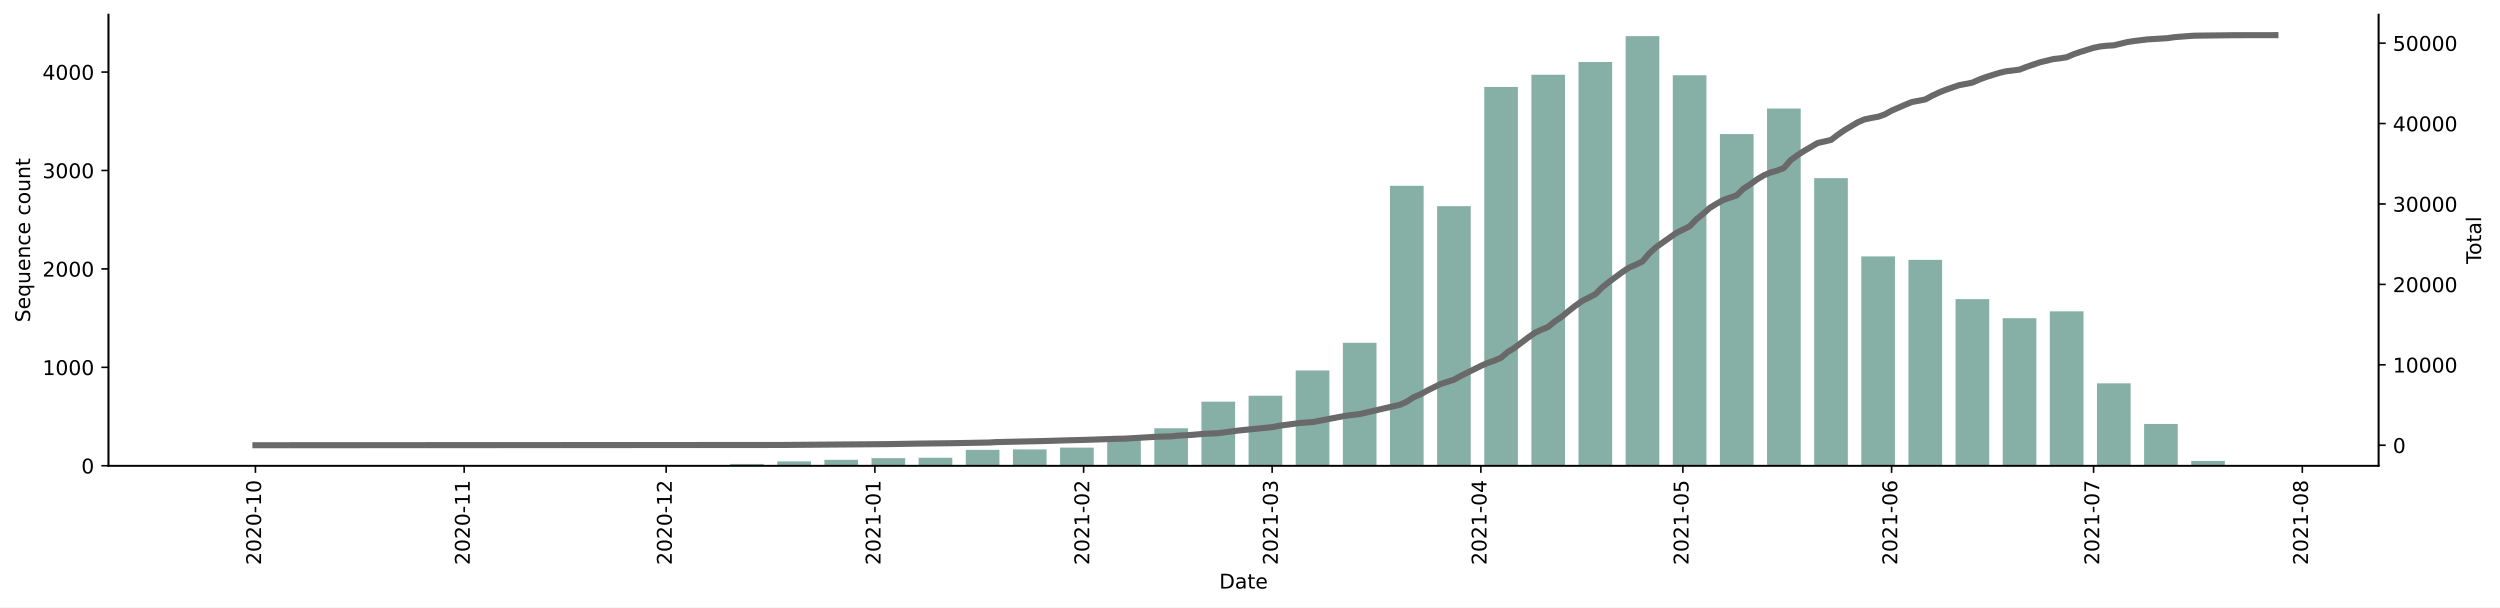
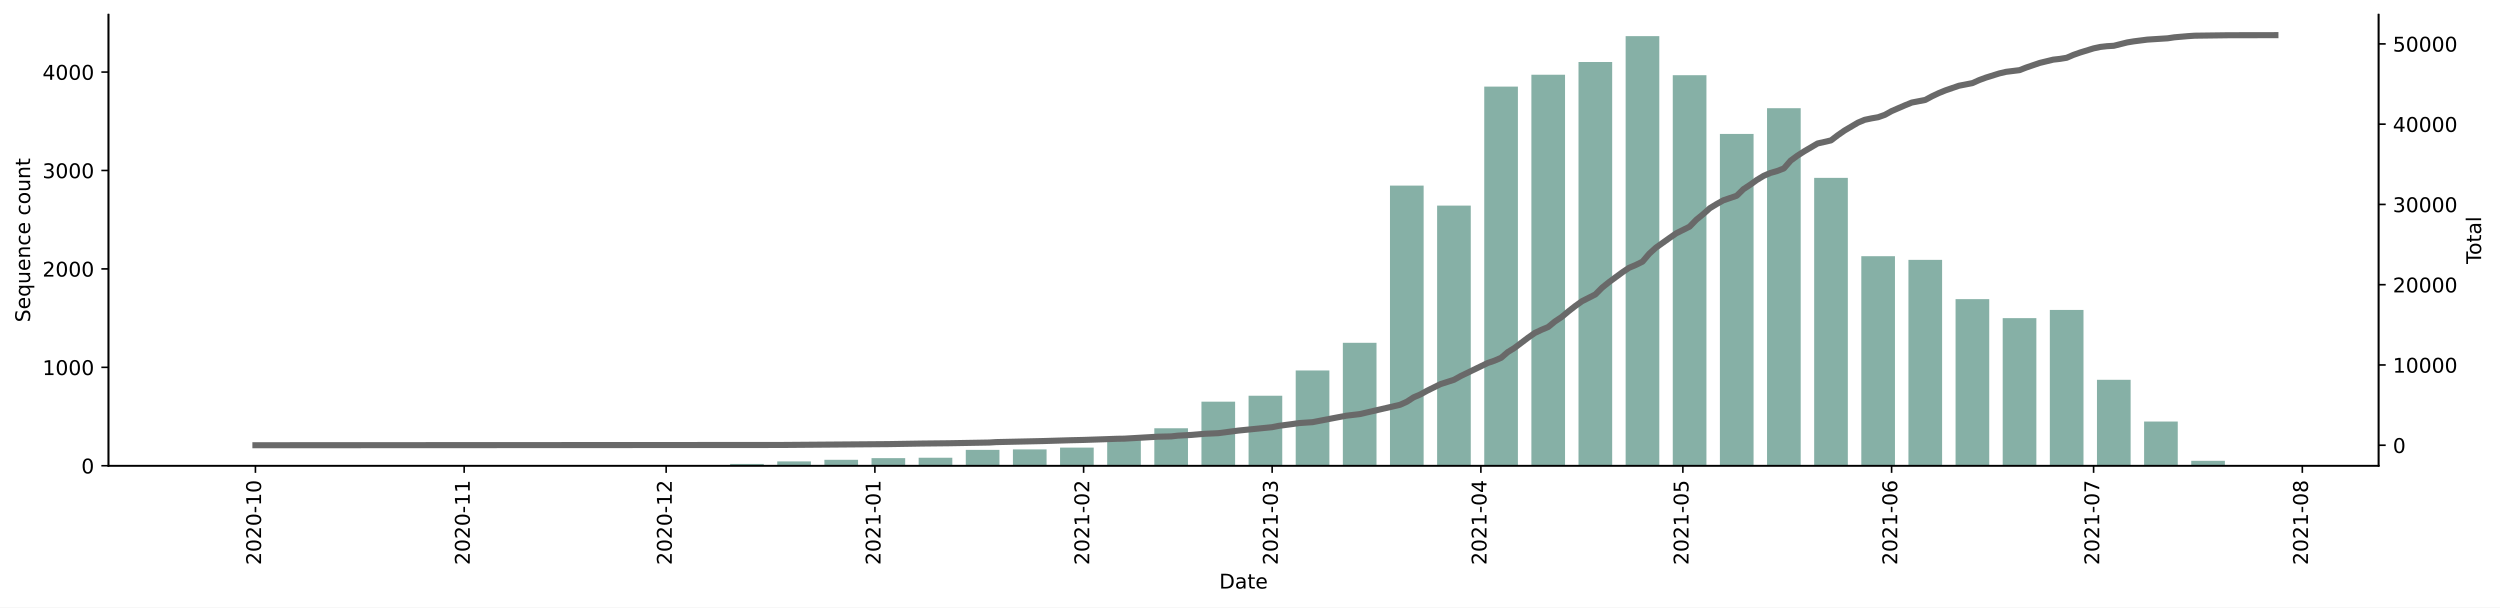
<svg xmlns="http://www.w3.org/2000/svg" xmlns:xlink="http://www.w3.org/1999/xlink" height="298.621pt" version="1.1" viewBox="0 0 1229.019 298.621" width="1229.019pt">
  <defs>
    <style type="text/css">*{stroke-linecap:butt;stroke-linejoin:round;}</style>
  </defs>
  <g id="figure_1">
    <g id="patch_1">
      <path d="M 0 298.621  L 1229.019 298.621  L 1229.019 0  L 0 0  z " style="fill:#ffffff;" />
    </g>
    <g id="axes_1">
      <g id="patch_2">
        <path d="M 53.328 228.96  L 1169.328 228.96  L 1169.328 7.2  L 53.328 7.2  z " style="fill:#ffffff;" />
      </g>
      <g id="patch_3">
-         <path clip-path="url(#pc97fb9284e)" d="M 104.055 228.96  L 120.606 228.96  L 120.606 228.912  L 104.055 228.912  z " style="fill:#86b0a6;" />
+         <path clip-path="url(#p5d65afb50a)" d="M 104.055 228.96  L 120.606 228.96  L 120.606 228.912  L 104.055 228.912  z " style="fill:#86b0a6;" />
      </g>
      <g id="patch_4">
-         <path clip-path="url(#pc97fb9284e)" d="M 196.738 228.96  L 213.289 228.96  L 213.289 228.863  L 196.738 228.863  z " style="fill:#86b0a6;" />
+         <path clip-path="url(#p5d65afb50a)" d="M 196.738 228.96  L 213.289 228.96  L 213.289 228.863  L 196.738 228.863  z " style="fill:#86b0a6;" />
      </g>
      <g id="patch_5">
-         <path clip-path="url(#pc97fb9284e)" d="M 219.909 228.96  L 236.459 228.96  L 236.459 228.912  L 219.909 228.912  z " style="fill:#86b0a6;" />
+         <path clip-path="url(#p5d65afb50a)" d="M 219.909 228.96  L 236.459 228.96  L 236.459 228.912  L 219.909 228.912  z " style="fill:#86b0a6;" />
      </g>
      <g id="patch_6">
-         <path clip-path="url(#pc97fb9284e)" d="M 266.25 228.96  L 282.801 228.96  L 282.801 228.815  L 266.25 228.815  z " style="fill:#86b0a6;" />
+         <path clip-path="url(#p5d65afb50a)" d="M 266.25 228.96  L 282.801 228.96  L 282.801 228.815  L 266.25 228.815  z " style="fill:#86b0a6;" />
      </g>
      <g id="patch_7">
-         <path clip-path="url(#pc97fb9284e)" d="M 289.421 228.96  L 305.971 228.96  L 305.971 228.912  L 289.421 228.912  z " style="fill:#86b0a6;" />
+         <path clip-path="url(#p5d65afb50a)" d="M 289.421 228.96  L 305.971 228.96  L 305.971 228.912  L 289.421 228.912  z " style="fill:#86b0a6;" />
      </g>
      <g id="patch_8">
-         <path clip-path="url(#pc97fb9284e)" d="M 312.592 228.96  L 329.142 228.96  L 329.142 228.766  L 312.592 228.766  z " style="fill:#86b0a6;" />
+         <path clip-path="url(#p5d65afb50a)" d="M 312.592 228.96  L 329.142 228.96  L 329.142 228.766  L 312.592 228.766  z " style="fill:#86b0a6;" />
      </g>
      <g id="patch_9">
-         <path clip-path="url(#pc97fb9284e)" d="M 335.762 228.96  L 352.313 228.96  L 352.313 228.815  L 335.762 228.815  z " style="fill:#86b0a6;" />
+         <path clip-path="url(#p5d65afb50a)" d="M 335.762 228.96  L 352.313 228.96  L 352.313 228.815  L 335.762 228.815  z " style="fill:#86b0a6;" />
      </g>
      <g id="patch_10">
-         <path clip-path="url(#pc97fb9284e)" d="M 358.933 228.96  L 375.484 228.96  L 375.484 228.089  L 358.933 228.089  z " style="fill:#86b0a6;" />
+         <path clip-path="url(#p5d65afb50a)" d="M 358.933 228.96  L 375.484 228.96  L 375.484 228.089  L 358.933 228.089  z " style="fill:#86b0a6;" />
      </g>
      <g id="patch_11">
-         <path clip-path="url(#pc97fb9284e)" d="M 382.104 228.96  L 398.654 228.96  L 398.654 226.831  L 382.104 226.831  z " style="fill:#86b0a6;" />
+         <path clip-path="url(#p5d65afb50a)" d="M 382.104 228.96  L 398.654 228.96  L 398.654 226.831  L 382.104 226.831  z " style="fill:#86b0a6;" />
      </g>
      <g id="patch_12">
-         <path clip-path="url(#pc97fb9284e)" d="M 405.274 228.96  L 421.825 228.96  L 421.825 226.057  L 405.274 226.057  z " style="fill:#86b0a6;" />
+         <path clip-path="url(#p5d65afb50a)" d="M 405.274 228.96  L 421.825 228.96  L 421.825 226.057  L 405.274 226.057  z " style="fill:#86b0a6;" />
      </g>
      <g id="patch_13">
-         <path clip-path="url(#pc97fb9284e)" d="M 428.445 228.96  L 444.996 228.96  L 444.996 225.234  L 428.445 225.234  z " style="fill:#86b0a6;" />
+         <path clip-path="url(#p5d65afb50a)" d="M 428.445 228.96  L 444.996 228.96  L 444.996 225.234  L 428.445 225.234  z " style="fill:#86b0a6;" />
      </g>
      <g id="patch_14">
-         <path clip-path="url(#pc97fb9284e)" d="M 451.616 228.96  L 468.166 228.96  L 468.166 225.041  L 451.616 225.041  z " style="fill:#86b0a6;" />
+         <path clip-path="url(#p5d65afb50a)" d="M 451.616 228.96  L 468.166 228.96  L 468.166 225.041  L 451.616 225.041  z " style="fill:#86b0a6;" />
      </g>
      <g id="patch_15">
-         <path clip-path="url(#pc97fb9284e)" d="M 474.787 228.96  L 491.337 228.96  L 491.337 221.17  L 474.787 221.17  z " style="fill:#86b0a6;" />
+         <path clip-path="url(#p5d65afb50a)" d="M 474.787 228.96  L 491.337 228.96  L 491.337 221.17  L 474.787 221.17  z " style="fill:#86b0a6;" />
      </g>
      <g id="patch_16">
-         <path clip-path="url(#pc97fb9284e)" d="M 497.957 228.96  L 514.508 228.96  L 514.508 220.928  L 497.957 220.928  z " style="fill:#86b0a6;" />
+         <path clip-path="url(#p5d65afb50a)" d="M 497.957 228.96  L 514.508 228.96  L 514.508 220.928  L 497.957 220.928  z " style="fill:#86b0a6;" />
      </g>
      <g id="patch_17">
-         <path clip-path="url(#pc97fb9284e)" d="M 521.128 228.96  L 537.678 228.96  L 537.678 220.057  L 521.128 220.057  z " style="fill:#86b0a6;" />
+         <path clip-path="url(#p5d65afb50a)" d="M 521.128 228.96  L 537.678 228.96  L 537.678 220.057  L 521.128 220.057  z " style="fill:#86b0a6;" />
      </g>
      <g id="patch_18">
-         <path clip-path="url(#pc97fb9284e)" d="M 544.299 228.96  L 560.849 228.96  L 560.849 215.703  L 544.299 215.703  z " style="fill:#86b0a6;" />
+         <path clip-path="url(#p5d65afb50a)" d="M 544.299 228.96  L 560.849 228.96  L 560.849 215.703  L 544.299 215.703  z " style="fill:#86b0a6;" />
      </g>
      <g id="patch_19">
-         <path clip-path="url(#pc97fb9284e)" d="M 567.469 228.96  L 584.02 228.96  L 584.02 210.525  L 567.469 210.525  z " style="fill:#86b0a6;" />
+         <path clip-path="url(#p5d65afb50a)" d="M 567.469 228.96  L 584.02 228.96  L 584.02 210.525  L 567.469 210.525  z " style="fill:#86b0a6;" />
      </g>
      <g id="patch_20">
-         <path clip-path="url(#pc97fb9284e)" d="M 590.64 228.96  L 607.191 228.96  L 607.191 197.461  L 590.64 197.461  z " style="fill:#86b0a6;" />
+         <path clip-path="url(#p5d65afb50a)" d="M 590.64 228.96  L 607.191 228.96  L 607.191 197.461  L 590.64 197.461  z " style="fill:#86b0a6;" />
      </g>
      <g id="patch_21">
-         <path clip-path="url(#pc97fb9284e)" d="M 613.811 228.96  L 630.361 228.96  L 630.361 194.558  L 613.811 194.558  z " style="fill:#86b0a6;" />
+         <path clip-path="url(#p5d65afb50a)" d="M 613.811 228.96  L 630.361 228.96  L 630.361 194.558  L 613.811 194.558  z " style="fill:#86b0a6;" />
      </g>
      <g id="patch_22">
-         <path clip-path="url(#pc97fb9284e)" d="M 636.981 228.96  L 653.532 228.96  L 653.532 182.123  L 636.981 182.123  z " style="fill:#86b0a6;" />
+         <path clip-path="url(#p5d65afb50a)" d="M 636.981 228.96  L 653.532 228.96  L 653.532 182.123  L 636.981 182.123  z " style="fill:#86b0a6;" />
      </g>
      <g id="patch_23">
-         <path clip-path="url(#pc97fb9284e)" d="M 660.152 228.96  L 676.703 228.96  L 676.703 168.527  L 660.152 168.527  z " style="fill:#86b0a6;" />
+         <path clip-path="url(#p5d65afb50a)" d="M 660.152 228.96  L 676.703 228.96  L 676.703 168.527  L 660.152 168.527  z " style="fill:#86b0a6;" />
      </g>
      <g id="patch_24">
-         <path clip-path="url(#pc97fb9284e)" d="M 683.323 228.96  L 699.873 228.96  L 699.873 91.353  L 683.323 91.353  z " style="fill:#86b0a6;" />
+         <path clip-path="url(#p5d65afb50a)" d="M 683.323 228.96  L 699.873 228.96  L 699.873 91.257  L 683.323 91.257  z " style="fill:#86b0a6;" />
      </g>
      <g id="patch_25">
-         <path clip-path="url(#pc97fb9284e)" d="M 706.493 228.96  L 723.044 228.96  L 723.044 101.321  L 706.493 101.321  z " style="fill:#86b0a6;" />
+         <path clip-path="url(#p5d65afb50a)" d="M 706.493 228.96  L 723.044 228.96  L 723.044 101.079  L 706.493 101.079  z " style="fill:#86b0a6;" />
      </g>
      <g id="patch_26">
-         <path clip-path="url(#pc97fb9284e)" d="M 729.664 228.96  L 746.215 228.96  L 746.215 42.727  L 729.664 42.727  z " style="fill:#86b0a6;" />
+         <path clip-path="url(#p5d65afb50a)" d="M 729.664 228.96  L 746.215 228.96  L 746.215 42.581  L 729.664 42.581  z " style="fill:#86b0a6;" />
      </g>
      <g id="patch_27">
-         <path clip-path="url(#pc97fb9284e)" d="M 752.835 228.96  L 769.385 228.96  L 769.385 36.727  L 752.835 36.727  z " style="fill:#86b0a6;" />
+         <path clip-path="url(#p5d65afb50a)" d="M 752.835 228.96  L 769.385 228.96  L 769.385 36.727  L 752.835 36.727  z " style="fill:#86b0a6;" />
      </g>
      <g id="patch_28">
-         <path clip-path="url(#pc97fb9284e)" d="M 776.006 228.96  L 792.556 228.96  L 792.556 30.485  L 776.006 30.485  z " style="fill:#86b0a6;" />
+         <path clip-path="url(#p5d65afb50a)" d="M 776.006 228.96  L 792.556 228.96  L 792.556 30.485  L 776.006 30.485  z " style="fill:#86b0a6;" />
      </g>
      <g id="patch_29">
-         <path clip-path="url(#pc97fb9284e)" d="M 799.176 228.96  L 815.727 228.96  L 815.727 17.76  L 799.176 17.76  z " style="fill:#86b0a6;" />
+         <path clip-path="url(#p5d65afb50a)" d="M 799.176 228.96  L 815.727 228.96  L 815.727 17.76  L 799.176 17.76  z " style="fill:#86b0a6;" />
      </g>
      <g id="patch_30">
-         <path clip-path="url(#pc97fb9284e)" d="M 822.347 228.96  L 838.897 228.96  L 838.897 37.017  L 822.347 37.017  z " style="fill:#86b0a6;" />
+         <path clip-path="url(#p5d65afb50a)" d="M 822.347 228.96  L 838.897 228.96  L 838.897 36.969  L 822.347 36.969  z " style="fill:#86b0a6;" />
      </g>
      <g id="patch_31">
-         <path clip-path="url(#pc97fb9284e)" d="M 845.518 228.96  L 862.068 228.96  L 862.068 65.903  L 845.518 65.903  z " style="fill:#86b0a6;" />
+         <path clip-path="url(#p5d65afb50a)" d="M 845.518 228.96  L 862.068 228.96  L 862.068 65.855  L 845.518 65.855  z " style="fill:#86b0a6;" />
      </g>
      <g id="patch_32">
-         <path clip-path="url(#pc97fb9284e)" d="M 868.688 228.96  L 885.239 228.96  L 885.239 53.371  L 868.688 53.371  z " style="fill:#86b0a6;" />
+         <path clip-path="url(#p5d65afb50a)" d="M 868.688 228.96  L 885.239 228.96  L 885.239 53.178  L 868.688 53.178  z " style="fill:#86b0a6;" />
      </g>
      <g id="patch_33">
-         <path clip-path="url(#pc97fb9284e)" d="M 891.859 228.96  L 908.41 228.96  L 908.41 87.579  L 891.859 87.579  z " style="fill:#86b0a6;" />
+         <path clip-path="url(#p5d65afb50a)" d="M 891.859 228.96  L 908.41 228.96  L 908.41 87.434  L 891.859 87.434  z " style="fill:#86b0a6;" />
      </g>
      <g id="patch_34">
-         <path clip-path="url(#pc97fb9284e)" d="M 915.03 228.96  L 931.58 228.96  L 931.58 126.045  L 915.03 126.045  z " style="fill:#86b0a6;" />
+         <path clip-path="url(#p5d65afb50a)" d="M 915.03 228.96  L 931.58 228.96  L 931.58 125.949  L 915.03 125.949  z " style="fill:#86b0a6;" />
      </g>
      <g id="patch_35">
-         <path clip-path="url(#pc97fb9284e)" d="M 938.2 228.96  L 954.751 228.96  L 954.751 127.739  L 938.2 127.739  z " style="fill:#86b0a6;" />
+         <path clip-path="url(#p5d65afb50a)" d="M 938.2 228.96  L 954.751 228.96  L 954.751 127.739  L 938.2 127.739  z " style="fill:#86b0a6;" />
      </g>
      <g id="patch_36">
-         <path clip-path="url(#pc97fb9284e)" d="M 961.371 228.96  L 977.922 228.96  L 977.922 147.044  L 961.371 147.044  z " style="fill:#86b0a6;" />
+         <path clip-path="url(#p5d65afb50a)" d="M 961.371 228.96  L 977.922 228.96  L 977.922 147.044  L 961.371 147.044  z " style="fill:#86b0a6;" />
      </g>
      <g id="patch_37">
-         <path clip-path="url(#pc97fb9284e)" d="M 984.542 228.96  L 1001.092 228.96  L 1001.092 156.431  L 984.542 156.431  z " style="fill:#86b0a6;" />
+         <path clip-path="url(#p5d65afb50a)" d="M 984.542 228.96  L 1001.092 228.96  L 1001.092 156.383  L 984.542 156.383  z " style="fill:#86b0a6;" />
      </g>
      <g id="patch_38">
-         <path clip-path="url(#pc97fb9284e)" d="M 1007.713 228.96  L 1024.263 228.96  L 1024.263 153.044  L 1007.713 153.044  z " style="fill:#86b0a6;" />
+         <path clip-path="url(#p5d65afb50a)" d="M 1007.713 228.96  L 1024.263 228.96  L 1024.263 152.367  L 1007.713 152.367  z " style="fill:#86b0a6;" />
      </g>
      <g id="patch_39">
-         <path clip-path="url(#pc97fb9284e)" d="M 1030.883 228.96  L 1047.434 228.96  L 1047.434 188.462  L 1030.883 188.462  z " style="fill:#86b0a6;" />
+         <path clip-path="url(#p5d65afb50a)" d="M 1030.883 228.96  L 1047.434 228.96  L 1047.434 186.72  L 1030.883 186.72  z " style="fill:#86b0a6;" />
      </g>
      <g id="patch_40">
-         <path clip-path="url(#pc97fb9284e)" d="M 1054.054 228.96  L 1070.604 228.96  L 1070.604 208.396  L 1054.054 208.396  z " style="fill:#86b0a6;" />
+         <path clip-path="url(#p5d65afb50a)" d="M 1054.054 228.96  L 1070.604 228.96  L 1070.604 207.235  L 1054.054 207.235  z " style="fill:#86b0a6;" />
      </g>
      <g id="patch_41">
-         <path clip-path="url(#pc97fb9284e)" d="M 1077.225 228.96  L 1093.775 228.96  L 1093.775 226.589  L 1077.225 226.589  z " style="fill:#86b0a6;" />
+         <path clip-path="url(#p5d65afb50a)" d="M 1077.225 228.96  L 1093.775 228.96  L 1093.775 226.541  L 1077.225 226.541  z " style="fill:#86b0a6;" />
      </g>
      <g id="patch_42">
-         <path clip-path="url(#pc97fb9284e)" d="M 1100.395 228.96  L 1116.946 228.96  L 1116.946 228.863  L 1100.395 228.863  z " style="fill:#86b0a6;" />
+         <path clip-path="url(#p5d65afb50a)" d="M 1100.395 228.96  L 1116.946 228.96  L 1116.946 228.863  L 1100.395 228.863  z " style="fill:#86b0a6;" />
      </g>
      <g id="matplotlib.axis_1">
        <g id="xtick_1">
          <g id="line2d_1">
            <defs>
-               <path d="M 0 0  L 0 3.5  " id="mb533a41da1" style="stroke:#000000;stroke-width:0.8;" />
+               <path d="M 0 0  L 0 3.5  " id="m14f68b739c" style="stroke:#000000;stroke-width:0.8;" />
            </defs>
            <g>
-               <use style="stroke:#000000;stroke-width:0.8;" x="125.571" xlink:href="#mb533a41da1" y="228.96" />
+               <use style="stroke:#000000;stroke-width:0.8;" x="125.571" xlink:href="#m14f68b739c" y="228.96" />
            </g>
          </g>
          <g id="text_1">
            <g transform="translate(128.3304 277.7428)rotate(-90)scale(0.1 -0.1)">
              <defs>
                <path d="M 1228 531  L 3431 531  L 3431 0  L 469 0  L 469 531  Q 828 903 1448 1529  Q 2069 2156 2228 2338  Q 2531 2678 2651 2914  Q 2772 3150 2772 3378  Q 2772 3750 2511 3984  Q 2250 4219 1831 4219  Q 1534 4219 1204 4116  Q 875 4013 500 3803  L 500 4441  Q 881 4594 1212 4672  Q 1544 4750 1819 4750  Q 2544 4750 2975 4387  Q 3406 4025 3406 3419  Q 3406 3131 3298 2873  Q 3191 2616 2906 2266  Q 2828 2175 2409 1742  Q 1991 1309 1228 531  z " id="DejaVuSans-32" transform="scale(0.015625)" />
                <path d="M 2034 4250  Q 1547 4250 1301 3770  Q 1056 3291 1056 2328  Q 1056 1369 1301 889  Q 1547 409 2034 409  Q 2525 409 2770 889  Q 3016 1369 3016 2328  Q 3016 3291 2770 3770  Q 2525 4250 2034 4250  z M 2034 4750  Q 2819 4750 3233 4129  Q 3647 3509 3647 2328  Q 3647 1150 3233 529  Q 2819 -91 2034 -91  Q 1250 -91 836 529  Q 422 1150 422 2328  Q 422 3509 836 4129  Q 1250 4750 2034 4750  z " id="DejaVuSans-30" transform="scale(0.015625)" />
                <path d="M 313 2009  L 1997 2009  L 1997 1497  L 313 1497  L 313 2009  z " id="DejaVuSans-2d" transform="scale(0.015625)" />
                <path d="M 794 531  L 1825 531  L 1825 4091  L 703 3866  L 703 4441  L 1819 4666  L 2450 4666  L 2450 531  L 3481 531  L 3481 0  L 794 0  L 794 531  z " id="DejaVuSans-31" transform="scale(0.015625)" />
              </defs>
              <use xlink:href="#DejaVuSans-32" />
              <use x="63.623" xlink:href="#DejaVuSans-30" />
              <use x="127.246" xlink:href="#DejaVuSans-32" />
              <use x="190.869" xlink:href="#DejaVuSans-30" />
              <use x="254.492" xlink:href="#DejaVuSans-2d" />
              <use x="290.576" xlink:href="#DejaVuSans-31" />
              <use x="354.199" xlink:href="#DejaVuSans-30" />
            </g>
          </g>
        </g>
        <g id="xtick_2">
          <g id="line2d_2">
            <g>
-               <use style="stroke:#000000;stroke-width:0.8;" x="228.184" xlink:href="#mb533a41da1" y="228.96" />
+               <use style="stroke:#000000;stroke-width:0.8;" x="228.184" xlink:href="#m14f68b739c" y="228.96" />
            </g>
          </g>
          <g id="text_2">
            <g transform="translate(230.9435 277.7428)rotate(-90)scale(0.1 -0.1)">
              <use xlink:href="#DejaVuSans-32" />
              <use x="63.623" xlink:href="#DejaVuSans-30" />
              <use x="127.246" xlink:href="#DejaVuSans-32" />
              <use x="190.869" xlink:href="#DejaVuSans-30" />
              <use x="254.492" xlink:href="#DejaVuSans-2d" />
              <use x="290.576" xlink:href="#DejaVuSans-31" />
              <use x="354.199" xlink:href="#DejaVuSans-31" />
            </g>
          </g>
        </g>
        <g id="xtick_3">
          <g id="line2d_3">
            <g>
-               <use style="stroke:#000000;stroke-width:0.8;" x="327.487" xlink:href="#mb533a41da1" y="228.96" />
+               <use style="stroke:#000000;stroke-width:0.8;" x="327.487" xlink:href="#m14f68b739c" y="228.96" />
            </g>
          </g>
          <g id="text_3">
            <g transform="translate(330.2465 277.7428)rotate(-90)scale(0.1 -0.1)">
              <use xlink:href="#DejaVuSans-32" />
              <use x="63.623" xlink:href="#DejaVuSans-30" />
              <use x="127.246" xlink:href="#DejaVuSans-32" />
              <use x="190.869" xlink:href="#DejaVuSans-30" />
              <use x="254.492" xlink:href="#DejaVuSans-2d" />
              <use x="290.576" xlink:href="#DejaVuSans-31" />
              <use x="354.199" xlink:href="#DejaVuSans-32" />
            </g>
          </g>
        </g>
        <g id="xtick_4">
          <g id="line2d_4">
            <g>
-               <use style="stroke:#000000;stroke-width:0.8;" x="430.1" xlink:href="#mb533a41da1" y="228.96" />
+               <use style="stroke:#000000;stroke-width:0.8;" x="430.1" xlink:href="#m14f68b739c" y="228.96" />
            </g>
          </g>
          <g id="text_4">
            <g transform="translate(432.8596 277.7428)rotate(-90)scale(0.1 -0.1)">
              <use xlink:href="#DejaVuSans-32" />
              <use x="63.623" xlink:href="#DejaVuSans-30" />
              <use x="127.246" xlink:href="#DejaVuSans-32" />
              <use x="190.869" xlink:href="#DejaVuSans-31" />
              <use x="254.492" xlink:href="#DejaVuSans-2d" />
              <use x="290.576" xlink:href="#DejaVuSans-30" />
              <use x="354.199" xlink:href="#DejaVuSans-31" />
            </g>
          </g>
        </g>
        <g id="xtick_5">
          <g id="line2d_5">
            <g>
-               <use style="stroke:#000000;stroke-width:0.8;" x="532.713" xlink:href="#mb533a41da1" y="228.96" />
+               <use style="stroke:#000000;stroke-width:0.8;" x="532.713" xlink:href="#m14f68b739c" y="228.96" />
            </g>
          </g>
          <g id="text_5">
            <g transform="translate(535.4726 277.7428)rotate(-90)scale(0.1 -0.1)">
              <use xlink:href="#DejaVuSans-32" />
              <use x="63.623" xlink:href="#DejaVuSans-30" />
              <use x="127.246" xlink:href="#DejaVuSans-32" />
              <use x="190.869" xlink:href="#DejaVuSans-31" />
              <use x="254.492" xlink:href="#DejaVuSans-2d" />
              <use x="290.576" xlink:href="#DejaVuSans-30" />
              <use x="354.199" xlink:href="#DejaVuSans-32" />
            </g>
          </g>
        </g>
        <g id="xtick_6">
          <g id="line2d_6">
            <g>
-               <use style="stroke:#000000;stroke-width:0.8;" x="625.396" xlink:href="#mb533a41da1" y="228.96" />
+               <use style="stroke:#000000;stroke-width:0.8;" x="625.396" xlink:href="#m14f68b739c" y="228.96" />
            </g>
          </g>
          <g id="text_6">
            <g transform="translate(628.1554 277.7428)rotate(-90)scale(0.1 -0.1)">
              <defs>
                <path d="M 2597 2516  Q 3050 2419 3304 2112  Q 3559 1806 3559 1356  Q 3559 666 3084 287  Q 2609 -91 1734 -91  Q 1441 -91 1130 -33  Q 819 25 488 141  L 488 750  Q 750 597 1062 519  Q 1375 441 1716 441  Q 2309 441 2620 675  Q 2931 909 2931 1356  Q 2931 1769 2642 2001  Q 2353 2234 1838 2234  L 1294 2234  L 1294 2753  L 1863 2753  Q 2328 2753 2575 2939  Q 2822 3125 2822 3475  Q 2822 3834 2567 4026  Q 2313 4219 1838 4219  Q 1578 4219 1281 4162  Q 984 4106 628 3988  L 628 4550  Q 988 4650 1302 4700  Q 1616 4750 1894 4750  Q 2613 4750 3031 4423  Q 3450 4097 3450 3541  Q 3450 3153 3228 2886  Q 3006 2619 2597 2516  z " id="DejaVuSans-33" transform="scale(0.015625)" />
              </defs>
              <use xlink:href="#DejaVuSans-32" />
              <use x="63.623" xlink:href="#DejaVuSans-30" />
              <use x="127.246" xlink:href="#DejaVuSans-32" />
              <use x="190.869" xlink:href="#DejaVuSans-31" />
              <use x="254.492" xlink:href="#DejaVuSans-2d" />
              <use x="290.576" xlink:href="#DejaVuSans-30" />
              <use x="354.199" xlink:href="#DejaVuSans-33" />
            </g>
          </g>
        </g>
        <g id="xtick_7">
          <g id="line2d_7">
            <g>
-               <use style="stroke:#000000;stroke-width:0.8;" x="728.009" xlink:href="#mb533a41da1" y="228.96" />
+               <use style="stroke:#000000;stroke-width:0.8;" x="728.009" xlink:href="#m14f68b739c" y="228.96" />
            </g>
          </g>
          <g id="text_7">
            <g transform="translate(730.7685 277.7428)rotate(-90)scale(0.1 -0.1)">
              <defs>
                <path d="M 2419 4116  L 825 1625  L 2419 1625  L 2419 4116  z M 2253 4666  L 3047 4666  L 3047 1625  L 3713 1625  L 3713 1100  L 3047 1100  L 3047 0  L 2419 0  L 2419 1100  L 313 1100  L 313 1709  L 2253 4666  z " id="DejaVuSans-34" transform="scale(0.015625)" />
              </defs>
              <use xlink:href="#DejaVuSans-32" />
              <use x="63.623" xlink:href="#DejaVuSans-30" />
              <use x="127.246" xlink:href="#DejaVuSans-32" />
              <use x="190.869" xlink:href="#DejaVuSans-31" />
              <use x="254.492" xlink:href="#DejaVuSans-2d" />
              <use x="290.576" xlink:href="#DejaVuSans-30" />
              <use x="354.199" xlink:href="#DejaVuSans-34" />
            </g>
          </g>
        </g>
        <g id="xtick_8">
          <g id="line2d_8">
            <g>
-               <use style="stroke:#000000;stroke-width:0.8;" x="827.312" xlink:href="#mb533a41da1" y="228.96" />
+               <use style="stroke:#000000;stroke-width:0.8;" x="827.312" xlink:href="#m14f68b739c" y="228.96" />
            </g>
          </g>
          <g id="text_8">
            <g transform="translate(830.0715 277.7428)rotate(-90)scale(0.1 -0.1)">
              <defs>
                <path d="M 691 4666  L 3169 4666  L 3169 4134  L 1269 4134  L 1269 2991  Q 1406 3038 1543 3061  Q 1681 3084 1819 3084  Q 2600 3084 3056 2656  Q 3513 2228 3513 1497  Q 3513 744 3044 326  Q 2575 -91 1722 -91  Q 1428 -91 1123 -41  Q 819 9 494 109  L 494 744  Q 775 591 1075 516  Q 1375 441 1709 441  Q 2250 441 2565 725  Q 2881 1009 2881 1497  Q 2881 1984 2565 2268  Q 2250 2553 1709 2553  Q 1456 2553 1204 2497  Q 953 2441 691 2322  L 691 4666  z " id="DejaVuSans-35" transform="scale(0.015625)" />
              </defs>
              <use xlink:href="#DejaVuSans-32" />
              <use x="63.623" xlink:href="#DejaVuSans-30" />
              <use x="127.246" xlink:href="#DejaVuSans-32" />
              <use x="190.869" xlink:href="#DejaVuSans-31" />
              <use x="254.492" xlink:href="#DejaVuSans-2d" />
              <use x="290.576" xlink:href="#DejaVuSans-30" />
              <use x="354.199" xlink:href="#DejaVuSans-35" />
            </g>
          </g>
        </g>
        <g id="xtick_9">
          <g id="line2d_9">
            <g>
-               <use style="stroke:#000000;stroke-width:0.8;" x="929.925" xlink:href="#mb533a41da1" y="228.96" />
+               <use style="stroke:#000000;stroke-width:0.8;" x="929.925" xlink:href="#m14f68b739c" y="228.96" />
            </g>
          </g>
          <g id="text_9">
            <g transform="translate(932.6846 277.7428)rotate(-90)scale(0.1 -0.1)">
              <defs>
                <path d="M 2113 2584  Q 1688 2584 1439 2293  Q 1191 2003 1191 1497  Q 1191 994 1439 701  Q 1688 409 2113 409  Q 2538 409 2786 701  Q 3034 994 3034 1497  Q 3034 2003 2786 2293  Q 2538 2584 2113 2584  z M 3366 4563  L 3366 3988  Q 3128 4100 2886 4159  Q 2644 4219 2406 4219  Q 1781 4219 1451 3797  Q 1122 3375 1075 2522  Q 1259 2794 1537 2939  Q 1816 3084 2150 3084  Q 2853 3084 3261 2657  Q 3669 2231 3669 1497  Q 3669 778 3244 343  Q 2819 -91 2113 -91  Q 1303 -91 875 529  Q 447 1150 447 2328  Q 447 3434 972 4092  Q 1497 4750 2381 4750  Q 2619 4750 2861 4703  Q 3103 4656 3366 4563  z " id="DejaVuSans-36" transform="scale(0.015625)" />
              </defs>
              <use xlink:href="#DejaVuSans-32" />
              <use x="63.623" xlink:href="#DejaVuSans-30" />
              <use x="127.246" xlink:href="#DejaVuSans-32" />
              <use x="190.869" xlink:href="#DejaVuSans-31" />
              <use x="254.492" xlink:href="#DejaVuSans-2d" />
              <use x="290.576" xlink:href="#DejaVuSans-30" />
              <use x="354.199" xlink:href="#DejaVuSans-36" />
            </g>
          </g>
        </g>
        <g id="xtick_10">
          <g id="line2d_10">
            <g>
-               <use style="stroke:#000000;stroke-width:0.8;" x="1029.228" xlink:href="#mb533a41da1" y="228.96" />
+               <use style="stroke:#000000;stroke-width:0.8;" x="1029.228" xlink:href="#m14f68b739c" y="228.96" />
            </g>
          </g>
          <g id="text_10">
            <g transform="translate(1031.988 277.7428)rotate(-90)scale(0.1 -0.1)">
              <defs>
                <path d="M 525 4666  L 3525 4666  L 3525 4397  L 1831 0  L 1172 0  L 2766 4134  L 525 4134  L 525 4666  z " id="DejaVuSans-37" transform="scale(0.015625)" />
              </defs>
              <use xlink:href="#DejaVuSans-32" />
              <use x="63.623" xlink:href="#DejaVuSans-30" />
              <use x="127.246" xlink:href="#DejaVuSans-32" />
              <use x="190.869" xlink:href="#DejaVuSans-31" />
              <use x="254.492" xlink:href="#DejaVuSans-2d" />
              <use x="290.576" xlink:href="#DejaVuSans-30" />
              <use x="354.199" xlink:href="#DejaVuSans-37" />
            </g>
          </g>
        </g>
        <g id="xtick_11">
          <g id="line2d_11">
            <g>
-               <use style="stroke:#000000;stroke-width:0.8;" x="1131.841" xlink:href="#mb533a41da1" y="228.96" />
+               <use style="stroke:#000000;stroke-width:0.8;" x="1131.841" xlink:href="#m14f68b739c" y="228.96" />
            </g>
          </g>
          <g id="text_11">
            <g transform="translate(1134.601 277.7428)rotate(-90)scale(0.1 -0.1)">
              <defs>
                <path d="M 2034 2216  Q 1584 2216 1326 1975  Q 1069 1734 1069 1313  Q 1069 891 1326 650  Q 1584 409 2034 409  Q 2484 409 2743 651  Q 3003 894 3003 1313  Q 3003 1734 2745 1975  Q 2488 2216 2034 2216  z M 1403 2484  Q 997 2584 770 2862  Q 544 3141 544 3541  Q 544 4100 942 4425  Q 1341 4750 2034 4750  Q 2731 4750 3128 4425  Q 3525 4100 3525 3541  Q 3525 3141 3298 2862  Q 3072 2584 2669 2484  Q 3125 2378 3379 2068  Q 3634 1759 3634 1313  Q 3634 634 3220 271  Q 2806 -91 2034 -91  Q 1263 -91 848 271  Q 434 634 434 1313  Q 434 1759 690 2068  Q 947 2378 1403 2484  z M 1172 3481  Q 1172 3119 1398 2916  Q 1625 2713 2034 2713  Q 2441 2713 2670 2916  Q 2900 3119 2900 3481  Q 2900 3844 2670 4047  Q 2441 4250 2034 4250  Q 1625 4250 1398 4047  Q 1172 3844 1172 3481  z " id="DejaVuSans-38" transform="scale(0.015625)" />
              </defs>
              <use xlink:href="#DejaVuSans-32" />
              <use x="63.623" xlink:href="#DejaVuSans-30" />
              <use x="127.246" xlink:href="#DejaVuSans-32" />
              <use x="190.869" xlink:href="#DejaVuSans-31" />
              <use x="254.492" xlink:href="#DejaVuSans-2d" />
              <use x="290.576" xlink:href="#DejaVuSans-30" />
              <use x="354.199" xlink:href="#DejaVuSans-38" />
            </g>
          </g>
        </g>
        <g id="text_12">
          <g transform="translate(599.3773 289.3413)scale(0.1 -0.1)">
            <defs>
              <path d="M 1259 4147  L 1259 519  L 2022 519  Q 2988 519 3436 956  Q 3884 1394 3884 2338  Q 3884 3275 3436 3711  Q 2988 4147 2022 4147  L 1259 4147  z M 628 4666  L 1925 4666  Q 3281 4666 3915 4102  Q 4550 3538 4550 2338  Q 4550 1131 3912 565  Q 3275 0 1925 0  L 628 0  L 628 4666  z " id="DejaVuSans-44" transform="scale(0.015625)" />
              <path d="M 2194 1759  Q 1497 1759 1228 1600  Q 959 1441 959 1056  Q 959 750 1161 570  Q 1363 391 1709 391  Q 2188 391 2477 730  Q 2766 1069 2766 1631  L 2766 1759  L 2194 1759  z M 3341 1997  L 3341 0  L 2766 0  L 2766 531  Q 2569 213 2275 61  Q 1981 -91 1556 -91  Q 1019 -91 701 211  Q 384 513 384 1019  Q 384 1609 779 1909  Q 1175 2209 1959 2209  L 2766 2209  L 2766 2266  Q 2766 2663 2505 2880  Q 2244 3097 1772 3097  Q 1472 3097 1187 3025  Q 903 2953 641 2809  L 641 3341  Q 956 3463 1253 3523  Q 1550 3584 1831 3584  Q 2591 3584 2966 3190  Q 3341 2797 3341 1997  z " id="DejaVuSans-61" transform="scale(0.015625)" />
              <path d="M 1172 4494  L 1172 3500  L 2356 3500  L 2356 3053  L 1172 3053  L 1172 1153  Q 1172 725 1289 603  Q 1406 481 1766 481  L 2356 481  L 2356 0  L 1766 0  Q 1100 0 847 248  Q 594 497 594 1153  L 594 3053  L 172 3053  L 172 3500  L 594 3500  L 594 4494  L 1172 4494  z " id="DejaVuSans-74" transform="scale(0.015625)" />
              <path d="M 3597 1894  L 3597 1613  L 953 1613  Q 991 1019 1311 708  Q 1631 397 2203 397  Q 2534 397 2845 478  Q 3156 559 3463 722  L 3463 178  Q 3153 47 2828 -22  Q 2503 -91 2169 -91  Q 1331 -91 842 396  Q 353 884 353 1716  Q 353 2575 817 3079  Q 1281 3584 2069 3584  Q 2775 3584 3186 3129  Q 3597 2675 3597 1894  z M 3022 2063  Q 3016 2534 2758 2815  Q 2500 3097 2075 3097  Q 1594 3097 1305 2825  Q 1016 2553 972 2059  L 3022 2063  z " id="DejaVuSans-65" transform="scale(0.015625)" />
            </defs>
            <use xlink:href="#DejaVuSans-44" />
            <use x="77.002" xlink:href="#DejaVuSans-61" />
            <use x="138.281" xlink:href="#DejaVuSans-74" />
            <use x="177.49" xlink:href="#DejaVuSans-65" />
          </g>
        </g>
      </g>
      <g id="matplotlib.axis_2">
        <g id="ytick_1">
          <g id="line2d_12">
            <defs>
-               <path d="M 0 0  L -3.5 0  " id="m2dbf976bfe" style="stroke:#000000;stroke-width:0.8;" />
+               <path d="M 0 0  L -3.5 0  " id="m15802b12cc" style="stroke:#000000;stroke-width:0.8;" />
            </defs>
            <g>
-               <use style="stroke:#000000;stroke-width:0.8;" x="53.328" xlink:href="#m2dbf976bfe" y="228.96" />
+               <use style="stroke:#000000;stroke-width:0.8;" x="53.328" xlink:href="#m15802b12cc" y="228.96" />
            </g>
          </g>
          <g id="text_13">
            <g transform="translate(39.96563 232.7592)scale(0.1 -0.1)">
              <use xlink:href="#DejaVuSans-30" />
            </g>
          </g>
        </g>
        <g id="ytick_2">
          <g id="line2d_13">
            <g>
-               <use style="stroke:#000000;stroke-width:0.8;" x="53.328" xlink:href="#m2dbf976bfe" y="180.575" />
+               <use style="stroke:#000000;stroke-width:0.8;" x="53.328" xlink:href="#m15802b12cc" y="180.575" />
            </g>
          </g>
          <g id="text_14">
            <g transform="translate(20.87813 184.3743)scale(0.1 -0.1)">
              <use xlink:href="#DejaVuSans-31" />
              <use x="63.623" xlink:href="#DejaVuSans-30" />
              <use x="127.246" xlink:href="#DejaVuSans-30" />
              <use x="190.869" xlink:href="#DejaVuSans-30" />
            </g>
          </g>
        </g>
        <g id="ytick_3">
          <g id="line2d_14">
            <g>
-               <use style="stroke:#000000;stroke-width:0.8;" x="53.328" xlink:href="#m2dbf976bfe" y="132.19" />
+               <use style="stroke:#000000;stroke-width:0.8;" x="53.328" xlink:href="#m15802b12cc" y="132.19" />
            </g>
          </g>
          <g id="text_15">
            <g transform="translate(20.87813 135.9895)scale(0.1 -0.1)">
              <use xlink:href="#DejaVuSans-32" />
              <use x="63.623" xlink:href="#DejaVuSans-30" />
              <use x="127.246" xlink:href="#DejaVuSans-30" />
              <use x="190.869" xlink:href="#DejaVuSans-30" />
            </g>
          </g>
        </g>
        <g id="ytick_4">
          <g id="line2d_15">
            <g>
-               <use style="stroke:#000000;stroke-width:0.8;" x="53.328" xlink:href="#m2dbf976bfe" y="83.805" />
+               <use style="stroke:#000000;stroke-width:0.8;" x="53.328" xlink:href="#m15802b12cc" y="83.805" />
            </g>
          </g>
          <g id="text_16">
            <g transform="translate(20.87813 87.60458)scale(0.1 -0.1)">
              <use xlink:href="#DejaVuSans-33" />
              <use x="63.623" xlink:href="#DejaVuSans-30" />
              <use x="127.246" xlink:href="#DejaVuSans-30" />
              <use x="190.869" xlink:href="#DejaVuSans-30" />
            </g>
          </g>
        </g>
        <g id="ytick_5">
          <g id="line2d_16">
            <g>
-               <use style="stroke:#000000;stroke-width:0.8;" x="53.328" xlink:href="#m2dbf976bfe" y="35.42" />
+               <use style="stroke:#000000;stroke-width:0.8;" x="53.328" xlink:href="#m15802b12cc" y="35.42" />
            </g>
          </g>
          <g id="text_17">
            <g transform="translate(20.87813 39.2197)scale(0.1 -0.1)">
              <use xlink:href="#DejaVuSans-34" />
              <use x="63.623" xlink:href="#DejaVuSans-30" />
              <use x="127.246" xlink:href="#DejaVuSans-30" />
              <use x="190.869" xlink:href="#DejaVuSans-30" />
            </g>
          </g>
        </g>
        <g id="text_18">
          <g transform="translate(14.79844 158.4402)rotate(-90)scale(0.1 -0.1)">
            <defs>
              <path d="M 3425 4513  L 3425 3897  Q 3066 4069 2747 4153  Q 2428 4238 2131 4238  Q 1616 4238 1336 4038  Q 1056 3838 1056 3469  Q 1056 3159 1242 3001  Q 1428 2844 1947 2747  L 2328 2669  Q 3034 2534 3370 2195  Q 3706 1856 3706 1288  Q 3706 609 3251 259  Q 2797 -91 1919 -91  Q 1588 -91 1214 -16  Q 841 59 441 206  L 441 856  Q 825 641 1194 531  Q 1563 422 1919 422  Q 2459 422 2753 634  Q 3047 847 3047 1241  Q 3047 1584 2836 1778  Q 2625 1972 2144 2069  L 1759 2144  Q 1053 2284 737 2584  Q 422 2884 422 3419  Q 422 4038 858 4394  Q 1294 4750 2059 4750  Q 2388 4750 2728 4690  Q 3069 4631 3425 4513  z " id="DejaVuSans-53" transform="scale(0.015625)" />
              <path d="M 947 1747  Q 947 1113 1208 752  Q 1469 391 1925 391  Q 2381 391 2643 752  Q 2906 1113 2906 1747  Q 2906 2381 2643 2742  Q 2381 3103 1925 3103  Q 1469 3103 1208 2742  Q 947 2381 947 1747  z M 2906 525  Q 2725 213 2448 61  Q 2172 -91 1784 -91  Q 1150 -91 751 415  Q 353 922 353 1747  Q 353 2572 751 3078  Q 1150 3584 1784 3584  Q 2172 3584 2448 3432  Q 2725 3281 2906 2969  L 2906 3500  L 3481 3500  L 3481 -1331  L 2906 -1331  L 2906 525  z " id="DejaVuSans-71" transform="scale(0.015625)" />
              <path d="M 544 1381  L 544 3500  L 1119 3500  L 1119 1403  Q 1119 906 1312 657  Q 1506 409 1894 409  Q 2359 409 2629 706  Q 2900 1003 2900 1516  L 2900 3500  L 3475 3500  L 3475 0  L 2900 0  L 2900 538  Q 2691 219 2414 64  Q 2138 -91 1772 -91  Q 1169 -91 856 284  Q 544 659 544 1381  z M 1991 3584  L 1991 3584  z " id="DejaVuSans-75" transform="scale(0.015625)" />
              <path d="M 3513 2113  L 3513 0  L 2938 0  L 2938 2094  Q 2938 2591 2744 2837  Q 2550 3084 2163 3084  Q 1697 3084 1428 2787  Q 1159 2491 1159 1978  L 1159 0  L 581 0  L 581 3500  L 1159 3500  L 1159 2956  Q 1366 3272 1645 3428  Q 1925 3584 2291 3584  Q 2894 3584 3203 3211  Q 3513 2838 3513 2113  z " id="DejaVuSans-6e" transform="scale(0.015625)" />
              <path d="M 3122 3366  L 3122 2828  Q 2878 2963 2633 3030  Q 2388 3097 2138 3097  Q 1578 3097 1268 2742  Q 959 2388 959 1747  Q 959 1106 1268 751  Q 1578 397 2138 397  Q 2388 397 2633 464  Q 2878 531 3122 666  L 3122 134  Q 2881 22 2623 -34  Q 2366 -91 2075 -91  Q 1284 -91 818 406  Q 353 903 353 1747  Q 353 2603 823 3093  Q 1294 3584 2113 3584  Q 2378 3584 2631 3529  Q 2884 3475 3122 3366  z " id="DejaVuSans-63" transform="scale(0.015625)" />
              <path id="DejaVuSans-20" transform="scale(0.015625)" />
              <path d="M 1959 3097  Q 1497 3097 1228 2736  Q 959 2375 959 1747  Q 959 1119 1226 758  Q 1494 397 1959 397  Q 2419 397 2687 759  Q 2956 1122 2956 1747  Q 2956 2369 2687 2733  Q 2419 3097 1959 3097  z M 1959 3584  Q 2709 3584 3137 3096  Q 3566 2609 3566 1747  Q 3566 888 3137 398  Q 2709 -91 1959 -91  Q 1206 -91 779 398  Q 353 888 353 1747  Q 353 2609 779 3096  Q 1206 3584 1959 3584  z " id="DejaVuSans-6f" transform="scale(0.015625)" />
            </defs>
            <use xlink:href="#DejaVuSans-53" />
            <use x="63.477" xlink:href="#DejaVuSans-65" />
            <use x="125" xlink:href="#DejaVuSans-71" />
            <use x="188.477" xlink:href="#DejaVuSans-75" />
            <use x="251.855" xlink:href="#DejaVuSans-65" />
            <use x="313.379" xlink:href="#DejaVuSans-6e" />
            <use x="376.758" xlink:href="#DejaVuSans-63" />
            <use x="431.738" xlink:href="#DejaVuSans-65" />
            <use x="493.262" xlink:href="#DejaVuSans-20" />
            <use x="525.049" xlink:href="#DejaVuSans-63" />
            <use x="580.029" xlink:href="#DejaVuSans-6f" />
            <use x="641.211" xlink:href="#DejaVuSans-75" />
            <use x="704.59" xlink:href="#DejaVuSans-6e" />
            <use x="767.969" xlink:href="#DejaVuSans-74" />
          </g>
        </g>
      </g>
      <g id="patch_43">
        <path d="M 53.328 228.96  L 53.328 7.2  " style="fill:none;stroke:#000000;stroke-linecap:square;stroke-linejoin:miter;stroke-width:0.8;" />
      </g>
      <g id="patch_44">
        <path d="M 1169.328 228.96  L 1169.328 7.2  " style="fill:none;stroke:#000000;stroke-linecap:square;stroke-linejoin:miter;stroke-width:0.8;" />
      </g>
      <g id="patch_45">
        <path d="M 53.328 228.96  L 1169.328 228.96  " style="fill:none;stroke:#000000;stroke-linecap:square;stroke-linejoin:miter;stroke-width:0.8;" />
      </g>
    </g>
    <g id="axes_2">
      <g id="matplotlib.axis_3">
        <g id="ytick_6">
          <g id="line2d_17">
            <defs>
-               <path d="M 0 0  L 3.5 0  " id="m5705f16a7d" style="stroke:#000000;stroke-width:0.8;" />
+               <path d="M 0 0  L 3.5 0  " id="meac62a41cc" style="stroke:#000000;stroke-width:0.8;" />
            </defs>
            <g>
-               <use style="stroke:#000000;stroke-width:0.8;" x="1169.328" xlink:href="#m5705f16a7d" y="218.884" />
+               <use style="stroke:#000000;stroke-width:0.8;" x="1169.328" xlink:href="#meac62a41cc" y="218.884" />
            </g>
          </g>
          <g id="text_19">
            <g transform="translate(1176.328 222.6832)scale(0.1 -0.1)">
              <use xlink:href="#DejaVuSans-30" />
            </g>
          </g>
        </g>
        <g id="ytick_7">
          <g id="line2d_18">
            <g>
-               <use style="stroke:#000000;stroke-width:0.8;" x="1169.328" xlink:href="#m5705f16a7d" y="179.348" />
+               <use style="stroke:#000000;stroke-width:0.8;" x="1169.328" xlink:href="#meac62a41cc" y="179.423" />
            </g>
          </g>
          <g id="text_20">
-             <g transform="translate(1176.328 183.1468)scale(0.1 -0.1)">
+             <g transform="translate(1176.328 183.2218)scale(0.1 -0.1)">
              <use xlink:href="#DejaVuSans-31" />
              <use x="63.623" xlink:href="#DejaVuSans-30" />
              <use x="127.246" xlink:href="#DejaVuSans-30" />
              <use x="190.869" xlink:href="#DejaVuSans-30" />
              <use x="254.492" xlink:href="#DejaVuSans-30" />
            </g>
          </g>
        </g>
        <g id="ytick_8">
          <g id="line2d_19">
            <g>
-               <use style="stroke:#000000;stroke-width:0.8;" x="1169.328" xlink:href="#m5705f16a7d" y="139.811" />
+               <use style="stroke:#000000;stroke-width:0.8;" x="1169.328" xlink:href="#meac62a41cc" y="139.961" />
            </g>
          </g>
          <g id="text_21">
-             <g transform="translate(1176.328 143.6104)scale(0.1 -0.1)">
+             <g transform="translate(1176.328 143.7605)scale(0.1 -0.1)">
              <use xlink:href="#DejaVuSans-32" />
              <use x="63.623" xlink:href="#DejaVuSans-30" />
              <use x="127.246" xlink:href="#DejaVuSans-30" />
              <use x="190.869" xlink:href="#DejaVuSans-30" />
              <use x="254.492" xlink:href="#DejaVuSans-30" />
            </g>
          </g>
        </g>
        <g id="ytick_9">
          <g id="line2d_20">
            <g>
-               <use style="stroke:#000000;stroke-width:0.8;" x="1169.328" xlink:href="#m5705f16a7d" y="100.275" />
+               <use style="stroke:#000000;stroke-width:0.8;" x="1169.328" xlink:href="#meac62a41cc" y="100.5" />
            </g>
          </g>
          <g id="text_22">
-             <g transform="translate(1176.328 104.074)scale(0.1 -0.1)">
+             <g transform="translate(1176.328 104.2992)scale(0.1 -0.1)">
              <use xlink:href="#DejaVuSans-33" />
              <use x="63.623" xlink:href="#DejaVuSans-30" />
              <use x="127.246" xlink:href="#DejaVuSans-30" />
              <use x="190.869" xlink:href="#DejaVuSans-30" />
              <use x="254.492" xlink:href="#DejaVuSans-30" />
            </g>
          </g>
        </g>
        <g id="ytick_10">
          <g id="line2d_21">
            <g>
-               <use style="stroke:#000000;stroke-width:0.8;" x="1169.328" xlink:href="#m5705f16a7d" y="60.738" />
+               <use style="stroke:#000000;stroke-width:0.8;" x="1169.328" xlink:href="#meac62a41cc" y="61.039" />
            </g>
          </g>
          <g id="text_23">
-             <g transform="translate(1176.328 64.53762)scale(0.1 -0.1)">
+             <g transform="translate(1176.328 64.83788)scale(0.1 -0.1)">
              <use xlink:href="#DejaVuSans-34" />
              <use x="63.623" xlink:href="#DejaVuSans-30" />
              <use x="127.246" xlink:href="#DejaVuSans-30" />
              <use x="190.869" xlink:href="#DejaVuSans-30" />
              <use x="254.492" xlink:href="#DejaVuSans-30" />
            </g>
          </g>
        </g>
        <g id="ytick_11">
          <g id="line2d_22">
            <g>
-               <use style="stroke:#000000;stroke-width:0.8;" x="1169.328" xlink:href="#m5705f16a7d" y="21.202" />
+               <use style="stroke:#000000;stroke-width:0.8;" x="1169.328" xlink:href="#meac62a41cc" y="21.577" />
            </g>
          </g>
          <g id="text_24">
-             <g transform="translate(1176.328 25.00123)scale(0.1 -0.1)">
+             <g transform="translate(1176.328 25.37656)scale(0.1 -0.1)">
              <use xlink:href="#DejaVuSans-35" />
              <use x="63.623" xlink:href="#DejaVuSans-30" />
              <use x="127.246" xlink:href="#DejaVuSans-30" />
              <use x="190.869" xlink:href="#DejaVuSans-30" />
              <use x="254.492" xlink:href="#DejaVuSans-30" />
            </g>
          </g>
        </g>
        <g id="text_25">
          <g transform="translate(1219.739 129.7566)rotate(-90)scale(0.1 -0.1)">
            <defs>
              <path d="M -19 4666  L 3928 4666  L 3928 4134  L 2272 4134  L 2272 0  L 1638 0  L 1638 4134  L -19 4134  L -19 4666  z " id="DejaVuSans-54" transform="scale(0.015625)" />
              <path d="M 603 4863  L 1178 4863  L 1178 0  L 603 0  L 603 4863  z " id="DejaVuSans-6c" transform="scale(0.015625)" />
            </defs>
            <use xlink:href="#DejaVuSans-54" />
            <use x="44.084" xlink:href="#DejaVuSans-6f" />
            <use x="105.266" xlink:href="#DejaVuSans-74" />
            <use x="144.475" xlink:href="#DejaVuSans-61" />
            <use x="205.754" xlink:href="#DejaVuSans-6c" />
          </g>
        </g>
      </g>
      <g id="line2d_23">
-         <path clip-path="url(#pc97fb9284e)" d="M 125.571 218.88  L 383.759 218.753  L 436.72 218.33  L 453.271 218.05  L 466.511 217.903  L 486.372 217.548  L 489.682 217.338  L 512.853 216.82  L 526.093 216.425  L 532.713 216.267  L 542.644 215.935  L 549.264 215.697  L 552.574 215.646  L 569.124 214.681  L 575.745 214.531  L 579.055 214.163  L 585.675 213.804  L 592.295 213.242  L 598.915 212.942  L 608.846 211.653  L 625.396 209.988  L 628.706 209.32  L 635.326 208.45  L 638.636 207.968  L 645.257 207.521  L 655.187 205.6  L 661.807 204.339  L 668.427 203.552  L 688.288 198.958  L 691.598 197.463  L 694.908 195.308  L 698.218 193.889  L 701.528 192.07  L 708.149 188.793  L 714.769 186.662  L 718.079 184.819  L 728.009 179.881  L 731.319 178.415  L 734.629 177.284  L 737.939 175.86  L 741.25 173.014  L 744.56 170.978  L 751.18 165.976  L 754.49 163.636  L 757.8 162.066  L 761.11 160.686  L 764.42 157.966  L 767.73 155.756  L 771.04 152.989  L 774.351 150.403  L 777.661 148.019  L 784.281 144.65  L 787.591 141.321  L 790.901 138.657  L 797.521 133.77  L 800.831 131.548  L 804.141 130.141  L 807.452 128.516  L 810.762 124.602  L 814.072 121.597  L 820.692 116.88  L 824.002 114.563  L 830.622 111.262  L 833.932 107.846  L 837.242 105.142  L 840.553 102.184  L 843.863 100.164  L 847.173 98.306  L 853.793 96.036  L 857.103 92.791  L 860.413 90.616  L 863.723 88.228  L 867.033 86.235  L 870.343 84.812  L 873.653 83.875  L 876.964 82.586  L 880.274 78.771  L 883.584 76.332  L 886.894 74.212  L 893.514 70.322  L 900.134 68.8  L 903.444 66.273  L 906.754 63.969  L 913.375 60.062  L 916.685 58.671  L 919.995 57.975  L 923.305 57.394  L 926.615 56.223  L 929.925 54.381  L 936.545 51.519  L 939.855 50.174  L 946.476 48.889  L 949.786 47.098  L 953.096 45.533  L 956.406 44.177  L 963.026 41.899  L 969.646 40.606  L 972.956 39.12  L 976.267 37.894  L 982.887 35.827  L 986.197 35.048  L 992.817 34.217  L 996.127 32.921  L 1002.747 30.659  L 1009.368 29.05  L 1012.678 28.674  L 1015.988 28.129  L 1019.298 26.709  L 1022.608 25.555  L 1029.228 23.511  L 1032.538 22.827  L 1035.848 22.471  L 1039.158 22.293  L 1045.779 20.688  L 1049.089 20.17  L 1055.709 19.371  L 1065.639 18.759  L 1068.949 18.272  L 1075.57 17.75  L 1078.88 17.537  L 1098.74 17.3  L 1118.601 17.28  L 1118.601 17.28  " style="fill:none;stroke:#696969;stroke-linecap:square;stroke-width:3;" />
+         <path clip-path="url(#p5d65afb50a)" d="M 125.571 218.88  L 383.759 218.754  L 436.72 218.331  L 453.271 218.051  L 466.511 217.905  L 486.372 217.55  L 489.682 217.341  L 512.853 216.824  L 526.093 216.429  L 532.713 216.272  L 542.644 215.94  L 549.264 215.703  L 552.574 215.652  L 569.124 214.689  L 575.745 214.539  L 579.055 214.172  L 585.675 213.813  L 592.295 213.253  L 598.915 212.953  L 608.846 211.666  L 625.396 210.005  L 628.706 209.338  L 635.326 208.47  L 638.636 207.989  L 645.257 207.543  L 655.187 205.625  L 661.807 204.366  L 668.427 203.581  L 688.288 198.995  L 691.598 197.504  L 694.908 195.353  L 698.218 193.933  L 701.528 192.117  L 708.149 188.842  L 714.769 186.715  L 718.079 184.876  L 731.319 178.464  L 734.629 177.335  L 737.939 175.915  L 741.25 173.069  L 744.56 171.033  L 751.18 166.037  L 754.49 163.701  L 757.8 162.135  L 761.11 160.757  L 764.42 158.042  L 767.73 155.837  L 771.04 153.074  L 774.351 150.494  L 777.661 148.114  L 784.281 144.752  L 787.591 141.429  L 790.901 138.77  L 797.521 133.892  L 800.831 131.674  L 804.141 130.27  L 807.452 128.648  L 810.762 124.741  L 814.072 121.742  L 820.692 117.034  L 824.002 114.722  L 830.622 111.423  L 833.932 108.013  L 837.242 105.314  L 840.553 102.363  L 843.863 100.346  L 847.173 98.491  L 853.793 96.226  L 857.103 92.987  L 860.413 90.816  L 863.723 88.433  L 867.033 86.44  L 870.343 85.019  L 873.653 84.084  L 876.964 82.798  L 880.274 78.99  L 883.584 76.555  L 886.894 74.436  L 893.514 70.541  L 900.134 69.022  L 903.444 66.496  L 906.754 64.192  L 913.375 60.293  L 916.685 58.904  L 919.995 58.205  L 923.305 57.625  L 926.615 56.457  L 929.925 54.618  L 936.545 51.757  L 939.855 50.412  L 946.476 49.129  L 949.786 47.342  L 953.096 45.779  L 956.406 44.425  L 963.026 42.152  L 969.646 40.862  L 972.956 39.378  L 976.267 38.155  L 982.887 36.091  L 986.197 35.314  L 992.817 34.485  L 996.127 33.191  L 1002.747 30.934  L 1009.368 29.324  L 1012.678 28.949  L 1015.988 28.404  L 1019.298 26.984  L 1022.608 25.819  L 1029.228 23.779  L 1032.538 23.073  L 1035.848 22.702  L 1039.158 22.509  L 1045.779 20.851  L 1049.089 20.311  L 1055.709 19.466  L 1065.639 18.835  L 1068.949 18.342  L 1075.57 17.769  L 1078.88 17.548  L 1095.43 17.323  L 1118.601 17.28  L 1118.601 17.28  " style="fill:none;stroke:#696969;stroke-linecap:square;stroke-width:3;" />
      </g>
      <g id="patch_46">
        <path d="M 53.328 228.96  L 53.328 7.2  " style="fill:none;stroke:#000000;stroke-linecap:square;stroke-linejoin:miter;stroke-width:0.8;" />
      </g>
      <g id="patch_47">
        <path d="M 1169.328 228.96  L 1169.328 7.2  " style="fill:none;stroke:#000000;stroke-linecap:square;stroke-linejoin:miter;stroke-width:0.8;" />
      </g>
      <g id="patch_48">
        <path d="M 53.328 228.96  L 1169.328 228.96  " style="fill:none;stroke:#000000;stroke-linecap:square;stroke-linejoin:miter;stroke-width:0.8;" />
      </g>
    </g>
  </g>
  <defs>
-     <clipPath id="pc97fb9284e">
+     <clipPath id="p5d65afb50a">
      <rect height="221.76" width="1116" x="53.328" y="7.2" />
    </clipPath>
  </defs>
</svg>
